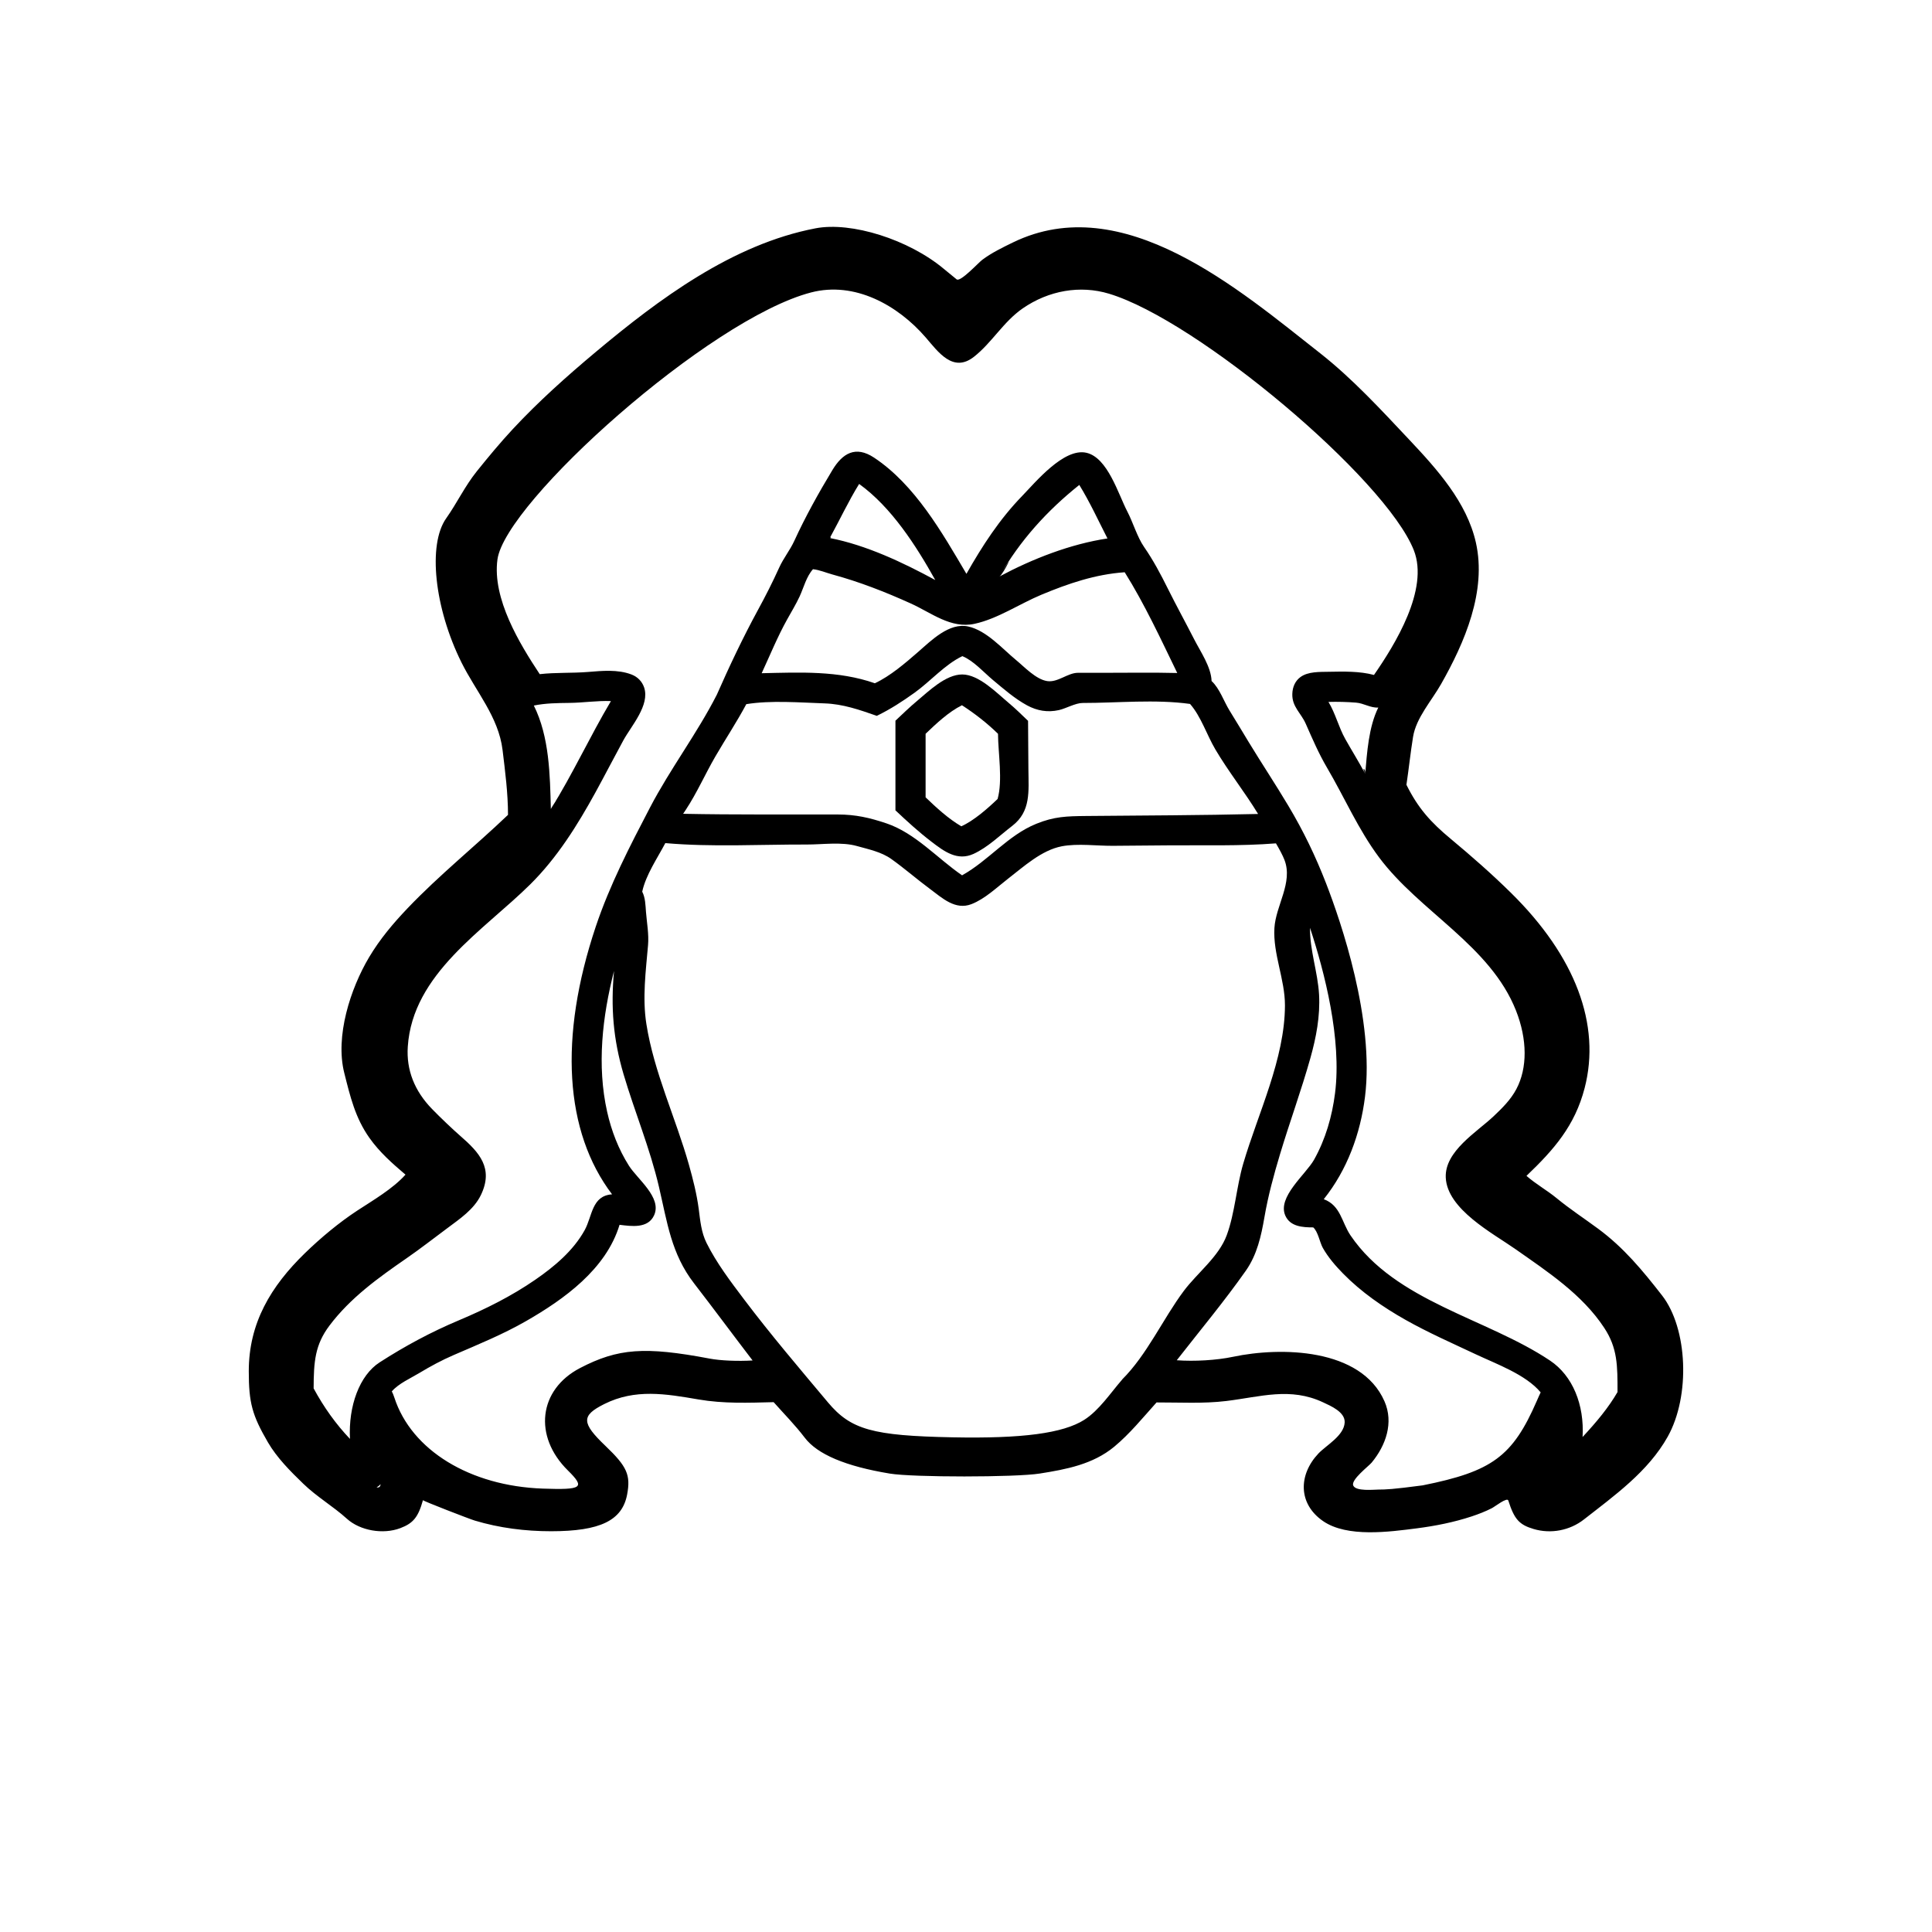
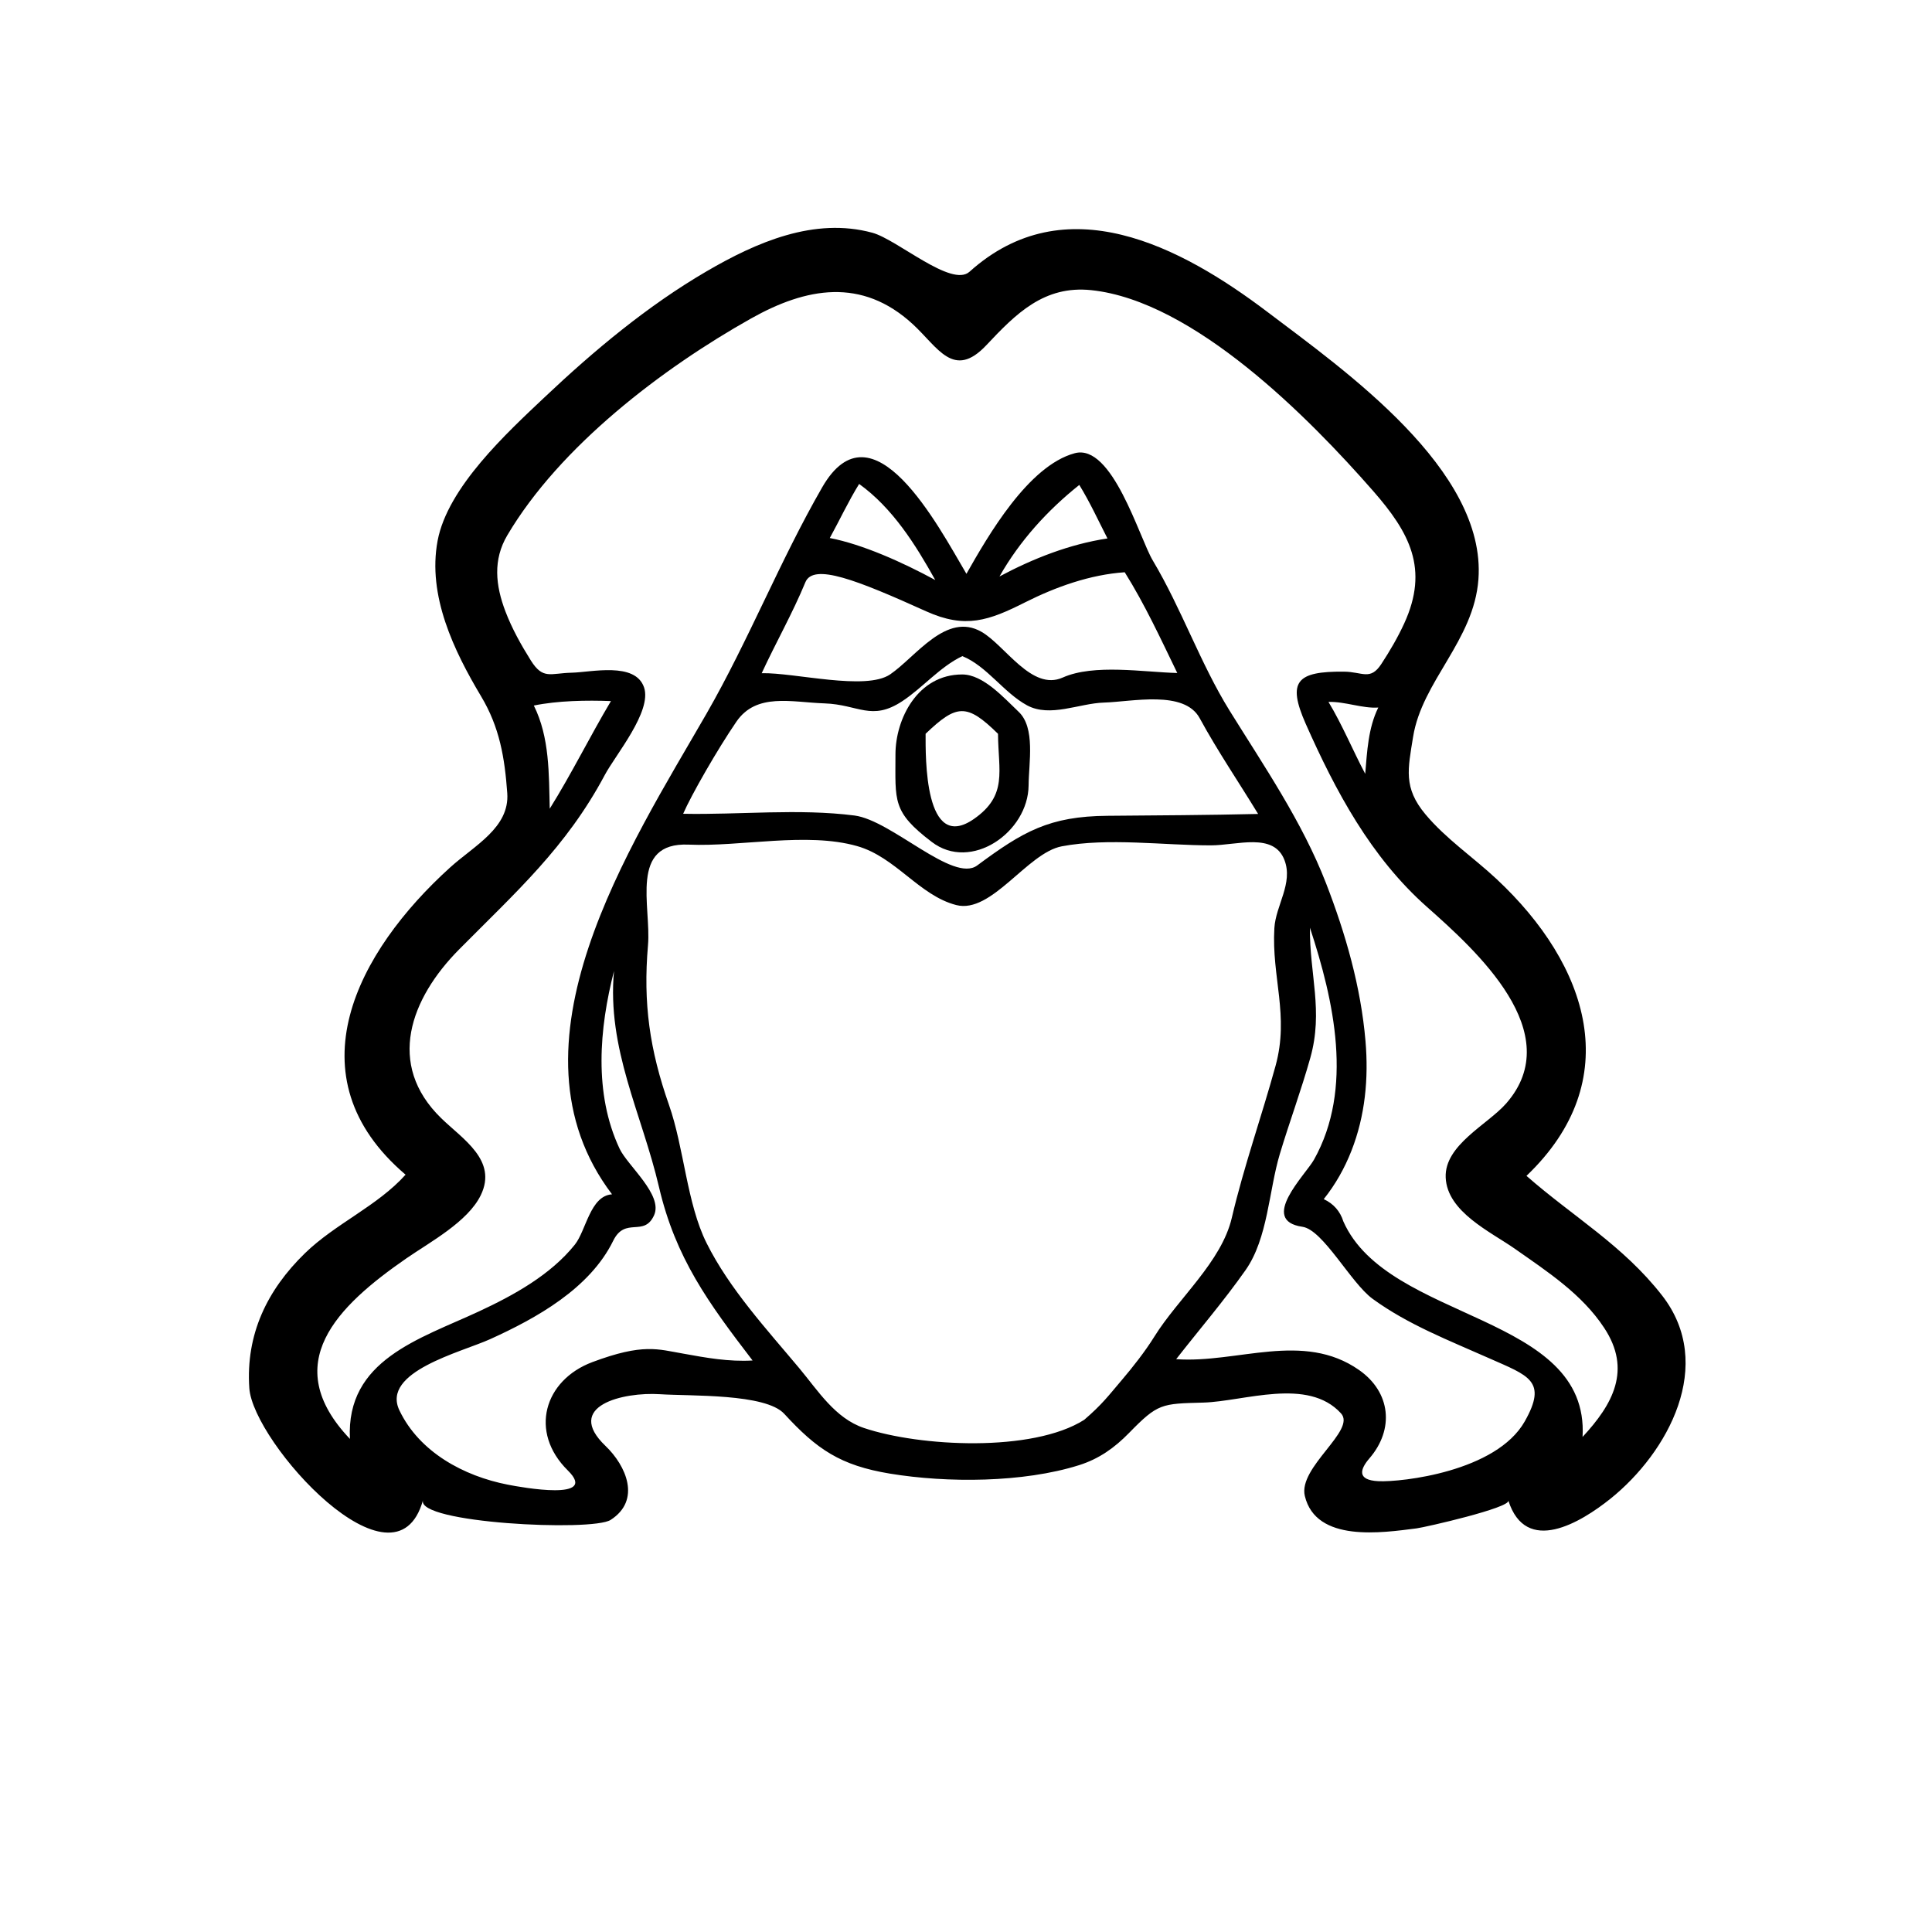
<svg xmlns="http://www.w3.org/2000/svg" version="1.1" id="Layer_1" x="0px" y="0px" width="90px" height="90px" viewBox="0 0 90 90" enable-background="new 0 0 90 90" xml:space="preserve">
  <g>
-     <path d="M77.423,60.344c-0.905-1.16-1.782-2.226-2.981-3.109c-0.632-0.467-1.316-0.916-1.919-1.412   c-0.455-0.376-0.97-0.657-1.414-1.047c1.276-1.219,2.253-2.33,2.709-4.088c0.768-2.96-0.429-6.138-3.425-9.09   c-0.894-0.882-1.848-1.717-2.813-2.521c-0.937-0.777-1.528-1.439-2.063-2.519c0.111-0.741,0.188-1.489,0.308-2.229   c0.143-0.891,0.866-1.685,1.305-2.461c1.098-1.934,2.135-4.33,1.621-6.6c-0.424-1.876-1.812-3.415-3.096-4.778   c-1.311-1.392-2.651-2.851-4.157-4.035c-3.781-2.969-9.186-7.653-14.309-5.162c-0.493,0.24-0.993,0.481-1.434,0.812   c-0.179,0.134-1.01,1.042-1.19,0.91c-0.052-0.039-0.32-0.26-0.598-0.49c-1.634-1.366-4.303-2.21-5.977-1.889   c-3.871,0.741-7.299,3.298-10.259,5.778c-1.34,1.123-2.655,2.298-3.845,3.577c-0.583,0.627-1.137,1.295-1.673,1.962   c-0.556,0.691-0.924,1.48-1.427,2.191c-0.865,1.223-0.553,4.171,0.713,6.72c0.674,1.354,1.726,2.537,1.912,4.071   c0.122,1.009,0.253,2.007,0.254,3.024c-1.544,1.475-3.195,2.796-4.677,4.349c-0.676,0.709-1.292,1.44-1.794,2.284   c-0.87,1.464-1.59,3.686-1.155,5.396c0.274,1.087,0.507,2.082,1.169,3.018c0.471,0.666,1.064,1.189,1.681,1.714   c-0.588,0.657-1.509,1.192-2.246,1.674c-0.848,0.556-1.711,1.276-2.438,1.983c-1.582,1.538-2.617,3.25-2.616,5.5   c0.001,1.469,0.155,2.045,0.892,3.312c0.42,0.722,1.048,1.35,1.645,1.927c0.635,0.615,1.389,1.05,2.036,1.635   c0.613,0.553,1.678,0.74,2.483,0.437c0.607-0.229,0.837-0.513,1.058-1.305c-0.011,0.035,2.193,0.887,2.412,0.951   c1.151,0.346,2.354,0.497,3.554,0.497c2.287,0,3.315-0.497,3.545-1.71c0.171-0.912-0.003-1.302-1.008-2.264   c-1.125-1.075-1.135-1.412-0.055-1.952c1.438-0.719,2.855-0.476,4.388-0.213c1.171,0.201,2.319,0.156,3.5,0.126   c0.484,0.545,1.007,1.073,1.448,1.654c0.59,0.777,1.904,1.333,3.962,1.673c1.082,0.179,5.858,0.178,6.989-0.002   c1.237-0.196,2.473-0.429,3.463-1.246c0.73-0.605,1.342-1.361,1.975-2.066c1.075-0.003,2.182,0.063,3.25-0.067   c1.6-0.195,2.979-0.657,4.512,0.064c0.352,0.165,1.028,0.449,1.002,0.937c-0.032,0.617-0.854,1.056-1.227,1.449   c-0.931,0.99-0.946,2.34,0.22,3.144c1.126,0.777,3.101,0.499,4.359,0.339c0.865-0.111,1.729-0.282,2.559-0.555   c0.325-0.108,0.645-0.231,0.949-0.387c0.146-0.075,0.709-0.523,0.763-0.354c0.277,0.869,0.506,1.127,1.179,1.326   c0.803,0.238,1.686,0.071,2.346-0.447c1.42-1.111,2.991-2.229,3.899-3.851C78.75,65.033,78.623,61.883,77.423,60.344   C77.302,60.189,78.623,61.883,77.423,60.344z M61.772,41.145c-0.49-1.263-1.051-2.428-1.753-3.604   c-0.599-1.005-1.246-1.979-1.854-2.979c-0.295-0.486-0.587-0.977-0.888-1.461c-0.261-0.421-0.466-1.038-0.837-1.376   c-0.021-0.658-0.52-1.374-0.809-1.94c-0.403-0.79-0.831-1.566-1.227-2.362c-0.332-0.669-0.681-1.327-1.107-1.941   c-0.327-0.474-0.513-1.14-0.786-1.662c-0.418-0.8-0.908-2.505-1.906-2.729c-1.045-0.234-2.36,1.362-2.992,2.016   c-1.054,1.087-1.85,2.315-2.593,3.625c-1.132-1.921-2.396-4.15-4.306-5.416c-0.86-0.568-1.468-0.2-1.941,0.587   c-0.632,1.046-1.26,2.175-1.769,3.287c-0.202,0.443-0.507,0.808-0.71,1.259c-0.305,0.675-0.631,1.315-0.986,1.966   c-0.687,1.262-1.339,2.636-1.915,3.947c-0.923,1.811-2.17,3.449-3.113,5.255c-0.944,1.809-1.879,3.614-2.527,5.548   c-1.728,5.161-1.453,9.556,0.76,12.472c-0.95,0.063-0.916,1.013-1.276,1.667c-0.53,0.96-1.414,1.699-2.305,2.313   c-1.104,0.761-2.307,1.362-3.54,1.881c-1.31,0.551-2.51,1.196-3.704,1.964c-0.94,0.604-1.464,2.032-1.385,3.568   c-0.651-0.685-1.212-1.464-1.693-2.354c0.004-1.249,0.064-2.03,0.737-2.924c0.974-1.294,2.271-2.223,3.588-3.134   c0.65-0.449,1.271-0.935,1.905-1.406c0.578-0.433,1.235-0.869,1.56-1.539c0.607-1.254-0.074-1.989-0.956-2.756   c-0.342-0.297-0.946-0.872-1.32-1.258c-0.819-0.843-1.2-1.819-1.128-2.9c0.223-3.401,3.542-5.42,5.706-7.563   c1.257-1.245,2.198-2.755,3.045-4.298c0.437-0.798,0.854-1.607,1.289-2.406c0.37-0.676,1.25-1.645,0.969-2.471   c-0.096-0.279-0.305-0.493-0.591-0.602c-0.642-0.243-1.363-0.169-2.03-0.116c-0.746,0.06-1.497,0.017-2.241,0.102   c-0.934-1.41-2.218-3.516-1.97-5.342c0.362-2.676,9.865-11.205,14.611-12.44c2.034-0.529,4.04,0.593,5.341,2.099   c0.58,0.673,1.271,1.661,2.241,0.902c0.844-0.66,1.373-1.634,2.276-2.258c1.215-0.838,2.674-1.089,4.017-0.685   c4.125,1.241,12.884,8.614,14.202,11.95c0.719,1.826-0.883,4.407-1.856,5.811c-0.669-0.18-1.413-0.161-2.098-0.148   c-0.42,0.009-0.968-0.018-1.327,0.246c-0.234,0.171-0.37,0.449-0.379,0.785c-0.019,0.597,0.404,0.888,0.623,1.384   c0.313,0.707,0.601,1.384,0.994,2.053c0.818,1.392,1.453,2.875,2.423,4.176c1.894,2.541,5.182,4.101,6.381,7.142   c0.529,1.342,0.535,2.674,0.017,3.652c-0.26,0.493-0.656,0.885-1.057,1.264c-0.781,0.74-2.284,1.627-2.233,2.856   c0.062,1.479,2.189,2.596,3.227,3.324c1.503,1.056,3.126,2.116,4.153,3.677c0.624,0.946,0.623,1.762,0.621,2.995   c-0.423,0.728-0.961,1.375-1.627,2.093c0.087-1.513-0.467-2.856-1.512-3.557c-2.953-1.979-7.198-2.741-9.297-5.832   c-0.416-0.612-0.456-1.394-1.248-1.689c1.092-1.366,1.705-3.042,1.921-4.768C64.036,47.502,62.468,42.939,61.772,41.145   C61.624,40.762,62.468,42.939,61.772,41.145z M31.942,37.731c0.521-0.787,0.907-1.672,1.381-2.489   c0.475-0.819,0.998-1.605,1.443-2.44c1.145-0.186,2.478-0.075,3.64-0.036c0.869,0.029,1.627,0.299,2.439,0.581   c0.638-0.311,1.181-0.664,1.758-1.077c0.733-0.524,1.412-1.315,2.227-1.704c0.52,0.211,0.996,0.753,1.419,1.107   c0.505,0.42,1.014,0.868,1.593,1.184c0.469,0.254,0.956,0.339,1.481,0.223c0.326-0.072,0.776-0.333,1.11-0.333   c1.622,0,3.396-0.18,5.004,0.045c0.515,0.587,0.785,1.456,1.185,2.129c0.613,1.035,1.362,1.974,1.985,2.997   c-2.672,0.063-5.346,0.07-8.019,0.094c-0.905,0.01-1.475,0.023-2.316,0.364c-1.319,0.534-2.229,1.721-3.455,2.4   c-1.154-0.793-2.178-1.966-3.522-2.42c-0.793-0.267-1.441-0.412-2.265-0.414c-2.401-0.006-4.806,0.016-7.207-0.032   C31.868,37.84,31.909,37.778,31.942,37.731C32.089,37.509,31.909,37.778,31.942,37.731z M38.775,26.761   c1.256,0.34,2.475,0.818,3.659,1.354c0.955,0.431,1.858,1.185,2.967,0.944c1.072-0.232,2.1-0.933,3.111-1.354   c1.252-0.522,2.519-0.954,3.881-1.047c0.925,1.477,1.687,3.125,2.448,4.693c-1.142-0.028-2.289-0.009-3.432-0.009   c-0.398,0-0.797,0-1.195,0c-0.476,0-0.939,0.461-1.432,0.386c-0.526-0.08-1.063-0.663-1.451-0.981   c-0.644-0.532-1.373-1.373-2.225-1.562c-0.885-0.196-1.723,0.651-2.331,1.18c-0.598,0.521-1.301,1.128-2.021,1.464   c-1.703-0.597-3.49-0.507-5.272-0.468c0.39-0.842,0.736-1.696,1.188-2.508c0.195-0.353,0.409-0.7,0.579-1.067   c0.191-0.414,0.313-0.925,0.623-1.27C38.184,26.55,38.476,26.679,38.775,26.761C39.562,26.974,38.718,26.744,38.775,26.761z    M38.655,25.063c0.459-0.833,0.866-1.71,1.367-2.519c1.505,1.083,2.659,2.885,3.546,4.476   C42.06,26.202,40.357,25.394,38.655,25.063C38.706,24.97,38.741,25.079,38.655,25.063z M46.56,26.854   c0.946-1.666,2.223-3.072,3.718-4.264c0.488,0.793,0.887,1.663,1.312,2.493C49.86,25.344,48.096,26.034,46.56,26.854   C47.441,25.301,46.749,26.753,46.56,26.854z M63.597,36.048c-0.291-0.55-0.623-1.078-0.928-1.621   c-0.312-0.555-0.455-1.186-0.784-1.729c0.428-0.012,0.858-0.001,1.284,0.033c0.363,0.028,0.681,0.255,1.037,0.229   C63.757,33.869,63.682,35.054,63.597,36.048C63.414,35.704,63.62,35.78,63.597,36.048z M25.661,37.688   c-0.041-1.589-0.066-3.365-0.793-4.821c0.541-0.111,1.094-0.116,1.642-0.123c0.65-0.005,1.302-0.11,1.95-0.085   C27.479,34.31,26.678,36.061,25.661,37.688C25.661,37.656,26.195,36.832,25.661,37.688z M17.544,69.287   c0.07-0.038,0.131-0.087,0.186-0.146C17.718,69.261,17.657,69.308,17.544,69.287z M33.042,63.286   c-3.002-0.568-4.255-0.477-6.022,0.443c-1.929,1.005-2.185,3.175-0.564,4.772c0.815,0.805,0.671,0.908-1.169,0.844   c-3.397-0.119-6.121-1.788-6.916-4.239c-0.039-0.12-0.078-0.214-0.119-0.29c0.318-0.367,0.871-0.609,1.283-0.857   c0.518-0.312,1.049-0.599,1.604-0.838c1.14-0.493,2.279-0.956,3.359-1.575c1.782-1.022,3.739-2.424,4.363-4.49   c0.559,0.069,1.329,0.184,1.612-0.449c0.368-0.821-0.779-1.679-1.172-2.299c-0.488-0.769-0.819-1.628-1.018-2.516   c-0.484-2.159-0.224-4.438,0.321-6.561c-0.157,1.693-0.039,3.176,0.445,4.816c0.523,1.767,1.229,3.445,1.649,5.247   c0.385,1.646,0.569,3.114,1.637,4.493c0.919,1.188,1.811,2.398,2.724,3.589C34.383,63.416,33.569,63.387,33.042,63.286   C30.04,62.718,33.569,63.387,33.042,63.286z M50.507,66.142c-0.987,0.626-2.882,0.878-6.125,0.814   c-3.737-0.073-4.745-0.355-5.813-1.628c-1.333-1.59-2.657-3.142-3.911-4.802c-0.63-0.835-1.274-1.682-1.743-2.621   c-0.25-0.501-0.295-1.043-0.366-1.589c-0.092-0.694-0.265-1.38-0.455-2.054c-0.616-2.18-1.631-4.318-1.983-6.558   c-0.192-1.217-0.028-2.457,0.077-3.671c0.045-0.513-0.055-1.043-0.096-1.553c-0.024-0.311-0.028-0.66-0.175-0.942   c0.169-0.783,0.707-1.562,1.076-2.263c2.176,0.191,4.402,0.06,6.587,0.066c0.746,0.002,1.621-0.133,2.345,0.072   c0.547,0.154,1.133,0.271,1.602,0.607c0.62,0.443,1.196,0.948,1.809,1.401c0.563,0.419,1.168,0.988,1.919,0.697   c0.636-0.248,1.175-0.776,1.708-1.188c0.725-0.559,1.557-1.327,2.5-1.507c0.746-0.142,1.641-0.015,2.396-0.022   c0.846-0.007,1.69-0.015,2.535-0.021c1.674-0.015,3.373,0.039,5.045-0.093c0.159,0.271,0.315,0.559,0.399,0.778   c0.4,1.052-0.408,2.116-0.471,3.167c-0.071,1.212,0.494,2.39,0.491,3.606c-0.006,2.493-1.254,5.02-1.945,7.375   c-0.315,1.075-0.384,2.283-0.765,3.323c-0.37,1.009-1.366,1.752-2.001,2.599c-0.977,1.308-1.713,2.975-2.877,4.13   c0.001,0,0.003-0.002,0.006-0.005l0,0c0-0.001,0.001-0.001,0.002-0.002l0,0c0.001-0.002,0.006-0.003,0.008-0.007   c-0.004,0.007-0.01,0.012-0.015,0.019v-0.001v0.001C51.739,64.881,51.199,65.703,50.507,66.142   C49.52,66.768,50.693,66.023,50.507,66.142z M64.21,69.39c-0.211,0-1.056,0.094-1.172-0.191c-0.11-0.271,0.721-0.899,0.859-1.065   c0.663-0.801,1.035-1.862,0.596-2.859c-1.094-2.486-4.84-2.538-7.05-2.071c-0.778,0.164-1.802,0.222-2.625,0.162   c1.077-1.38,2.212-2.741,3.219-4.173c0.523-0.746,0.714-1.615,0.866-2.497c0.17-0.99,0.435-1.96,0.724-2.924   c0.45-1.498,0.992-2.975,1.415-4.48c0.271-0.962,0.461-1.96,0.405-2.964c-0.06-1.044-0.434-2.058-0.422-3.107   c0.685,2.08,1.482,5.19,1.167,7.699c-0.136,1.083-0.444,2.151-0.979,3.106c-0.379,0.676-1.726,1.738-1.336,2.606   c0.228,0.511,0.811,0.545,1.298,0.545c0.221,0.186,0.306,0.702,0.445,0.951c0.248,0.441,0.594,0.841,0.946,1.2   c0.845,0.861,1.856,1.561,2.902,2.152c1.063,0.6,2.181,1.091,3.283,1.61c0.958,0.452,2.326,0.94,3.019,1.772   c-0.048,0.097-0.105,0.227-0.179,0.396c-1.128,2.594-2.086,3.289-5.319,3.936C64.854,69.381,64.567,69.388,64.21,69.39z" />
-     <path d="M43.4,39.217c0.586,0.45,1.2,0.904,1.952,0.56c0.668-0.308,1.221-0.859,1.8-1.303c0.879-0.676,0.763-1.613,0.755-2.637   c-0.004-0.752-0.011-1.505-0.016-2.257c-0.295-0.283-0.584-0.569-0.897-0.83c-0.562-0.47-1.392-1.331-2.171-1.331   c-0.767,0-1.555,0.774-2.102,1.232c-0.35,0.292-0.676,0.61-1.008,0.922v4.176C42.258,38.262,42.804,38.762,43.4,39.217z    M43.118,34.182c0.5-0.478,1.07-1.018,1.693-1.329c0.592,0.382,1.177,0.837,1.68,1.33c0.006,0.903,0.226,2.174-0.019,3.036   c-0.465,0.447-1.11,1.013-1.69,1.273c-0.599-0.348-1.166-0.87-1.664-1.349V34.182L43.118,34.182z" />
+     <path d="M77.423,60.344c-1.826-2.34-4.128-3.651-6.314-5.568c4.667-4.457,2.896-9.823-1.396-13.83   c-1.081-1.01-2.364-1.876-3.313-3.015c-1.034-1.238-0.814-2.103-0.573-3.602c0.417-2.604,2.833-4.48,3.044-7.344   c0.374-5.104-6.25-9.741-9.819-12.446c-4.061-3.077-9.429-5.891-13.889-1.88c-0.837,0.753-3.366-1.502-4.526-1.817   c-2.703-0.736-5.399,0.443-7.718,1.795c-2.739,1.596-5.25,3.694-7.548,5.866c-1.753,1.656-4.52,4.197-4.986,6.689   c-0.479,2.556,0.761,5.127,2.028,7.248c0.861,1.44,1.098,2.851,1.217,4.507c0.115,1.611-1.53,2.439-2.661,3.462   c-4.317,3.903-7.451,9.737-2.076,14.312c-1.303,1.456-3.268,2.28-4.685,3.657c-1.771,1.722-2.763,3.786-2.594,6.287   c0.172,2.54,6.794,9.87,8.091,5.218c-0.326,1.068,7.873,1.475,8.739,0.921c1.438-0.921,0.722-2.529-0.236-3.446   c-1.949-1.863,0.819-2.523,2.541-2.41c1.415,0.093,4.91-0.041,5.784,0.913c1.518,1.654,2.614,2.404,4.918,2.785   c2.674,0.441,6.212,0.427,8.813-0.392c0.933-0.294,1.658-0.811,2.335-1.505c1.342-1.376,1.505-1.359,3.45-1.411   c1.898-0.051,4.874-1.199,6.422,0.504c0.718,0.791-2.008,2.508-1.687,3.847c0.525,2.185,3.611,1.711,5.209,1.508   c0.407-0.053,4.377-0.96,4.271-1.296c0.82,2.571,3.373,1.025,4.76-0.087C77.697,67.666,79.941,63.574,77.423,60.344z    M31.817,63.055c-1.169-0.2-1.849-0.492-4.225,0.398c-2.232,0.837-2.967,3.245-1.138,5.049c1.459,1.44-2.142,0.789-2.806,0.658   c-2.042-0.399-4.11-1.512-5.041-3.458c-0.863-1.804,2.873-2.706,4.231-3.321c2.159-0.979,4.639-2.36,5.727-4.581   c0.563-1.146,1.438-0.147,1.906-1.193c0.425-0.947-1.24-2.311-1.608-3.096c-1.21-2.575-0.947-5.602-0.26-8.279   c-0.337,3.631,1.293,6.632,2.095,10.063c0.773,3.311,2.308,5.405,4.36,8.082C33.944,63.441,32.907,63.253,31.817,63.055z    M52.271,64.272c-0.651,0.766-0.928,1.149-1.765,1.869c-2.412,1.529-7.663,1.252-10.257,0.381   c-1.345-0.451-2.144-1.741-3.009-2.777c-1.521-1.82-3.259-3.7-4.326-5.84c-0.921-1.846-1.047-4.434-1.75-6.434   c-0.899-2.56-1.212-4.739-0.978-7.438c0.158-1.8-0.895-4.81,1.897-4.687c2.432,0.106,5.492-0.598,7.84,0.067   c1.8,0.508,2.905,2.308,4.623,2.748c1.647,0.422,3.306-2.43,4.914-2.736c2.156-0.409,4.754-0.044,6.949-0.045   c1.214-0.001,2.928-0.619,3.427,0.687c0.412,1.082-0.408,2.108-0.471,3.167c-0.135,2.283,0.701,4.066,0.056,6.414   c-0.657,2.389-1.472,4.669-2.039,7.084c-0.481,2.053-2.495,3.747-3.604,5.527C53.348,62.953,52.755,63.704,52.271,64.272z    M43.146,28.478c1.824,0.824,2.921,0.432,4.604-0.417c1.433-0.721,3.033-1.294,4.644-1.403c0.938,1.497,1.678,3.106,2.448,4.693   c-1.553-0.038-3.885-0.437-5.337,0.212c-1.442,0.645-2.683-1.499-3.781-2.129c-1.646-0.944-3.058,1.163-4.257,1.981   c-1.137,0.775-4.446-0.089-5.984-0.055c0.657-1.421,1.438-2.792,2.034-4.236C37.891,26.219,39.914,27.018,43.146,28.478z    M38.655,25.063c0.461-0.837,0.863-1.705,1.367-2.519c1.558,1.121,2.627,2.826,3.546,4.476   C42.04,26.191,40.18,25.357,38.655,25.063z M46.56,26.854c0.939-1.654,2.233-3.081,3.718-4.264   c0.493,0.801,0.884,1.657,1.312,2.493C49.824,25.35,48.127,26.018,46.56,26.854z M38.406,32.766c1.59,0.054,2.19,0.845,3.627-0.103   c0.963-0.635,1.752-1.6,2.797-2.098c1.141,0.463,1.923,1.698,3.012,2.291c1.074,0.582,2.436-0.094,3.581-0.127   c1.319-0.039,3.742-0.596,4.462,0.725c0.843,1.547,1.808,2.96,2.723,4.463c-2.338,0.055-4.678,0.067-7.017,0.086   c-2.71,0.021-3.936,0.732-6.069,2.313c-1.122,0.83-3.989-2.104-5.715-2.326c-2.596-0.333-5.366-0.029-7.983-0.081   c0.386-0.888,1.599-3.003,2.477-4.286C35.235,32.255,36.87,32.714,38.406,32.766z M71.03,66.212   c-1.33,2.35-5.753,2.835-6.806,2.788s-0.85-0.578-0.432-1.063c1.173-1.359,0.994-3.085-0.482-4.117   c-2.608-1.824-5.679-0.3-8.519-0.505c1.081-1.385,2.222-2.711,3.232-4.148c1.044-1.488,1.083-3.7,1.596-5.409   c0.451-1.5,0.995-2.965,1.419-4.474c0.619-2.195-0.04-3.897-0.016-6.068c1.117,3.394,2.044,7.496,0.188,10.807   c-0.396,0.705-2.58,2.832-0.54,3.125c0.968,0.139,2.258,2.619,3.271,3.356c1.651,1.204,3.565,1.94,5.425,2.767   C71.201,64.085,72.102,64.319,71.03,66.212z M73.722,66.938c0.331-5.768-9.051-5.343-11.141-10.033   c-0.151-0.482-0.457-0.83-0.916-1.045c0.542-0.678,0.972-1.441,1.289-2.249c0.641-1.63,0.805-3.379,0.656-5.113   c-0.215-2.527-0.925-4.994-1.838-7.353c-1.115-2.873-2.877-5.438-4.495-8.044c-1.364-2.202-2.229-4.732-3.576-6.992   c-0.627-1.051-1.884-5.469-3.637-4.996c-2.167,0.585-4.04,3.849-5.044,5.618c-1.318-2.236-4.375-8.101-6.719-4.03   c-1.971,3.422-3.43,7.137-5.394,10.553c-3.516,6.115-9.661,15.443-4.396,22.382c-1.021,0.068-1.205,1.687-1.735,2.347   c-1.13,1.411-2.857,2.36-4.468,3.109c-2.765,1.286-6.196,2.259-6.007,5.938c-3.333-3.503-0.597-6.178,2.632-8.412   c1.097-0.758,2.864-1.703,3.465-2.945c0.786-1.623-0.838-2.604-1.844-3.582c-2.581-2.511-1.432-5.575,0.829-7.859   c2.639-2.667,4.989-4.748,6.793-8.135c0.491-0.923,2.207-2.958,1.826-4.076c-0.412-1.203-2.458-0.704-3.368-0.684   c-1.005,0.022-1.337,0.338-1.91-0.577c-0.453-0.723-0.872-1.474-1.177-2.272c-0.468-1.226-0.588-2.414,0.085-3.552   c2.451-4.148,7.226-7.781,11.359-10.102c2.563-1.438,5.151-1.924,7.532,0.269c1.172,1.079,1.899,2.598,3.425,0.977   c1.377-1.464,2.688-2.795,4.892-2.563c4.775,0.503,10.152,5.957,13.126,9.354c1.694,1.935,2.615,3.627,1.447,6.172   c-0.302,0.658-0.67,1.285-1.067,1.891c-0.516,0.786-0.877,0.36-1.742,0.354c-2.194-0.019-2.652,0.448-1.782,2.422   c1.397,3.152,3.043,6.226,5.646,8.533c2.275,2.019,6.58,5.874,3.692,9.164c-0.862,0.981-2.877,1.932-2.814,3.445   c0.066,1.607,2.101,2.533,3.227,3.324c1.51,1.061,3.119,2.106,4.153,3.677C76.024,63.815,75.131,65.419,73.722,66.938z    M24.868,32.867c1.11-0.229,2.464-0.252,3.592-0.208c-0.981,1.649-1.833,3.384-2.851,5.013   C25.567,36.054,25.608,34.351,24.868,32.867z M64.206,32.96c-0.47,0.95-0.521,2.054-0.609,3.088   c-0.576-1.089-1.078-2.304-1.712-3.351C62.656,32.676,63.475,33.012,64.206,32.96z" />
+     <path d="M43.4,39.217c1.837,1.411,4.5-0.453,4.516-2.631c0.008-1.063,0.326-2.685-0.466-3.43c-0.663-0.623-1.638-1.737-2.627-1.737   c-2.077,0-3.109,2.073-3.109,3.725C41.714,37.325,41.554,37.809,43.4,39.217z M43.118,34.182c1.452-1.387,1.919-1.425,3.373,0.001   c0.012,1.739,0.462,2.86-1.116,3.963C43.048,39.772,43.118,35.23,43.118,34.182z" />
  </g>
</svg>
